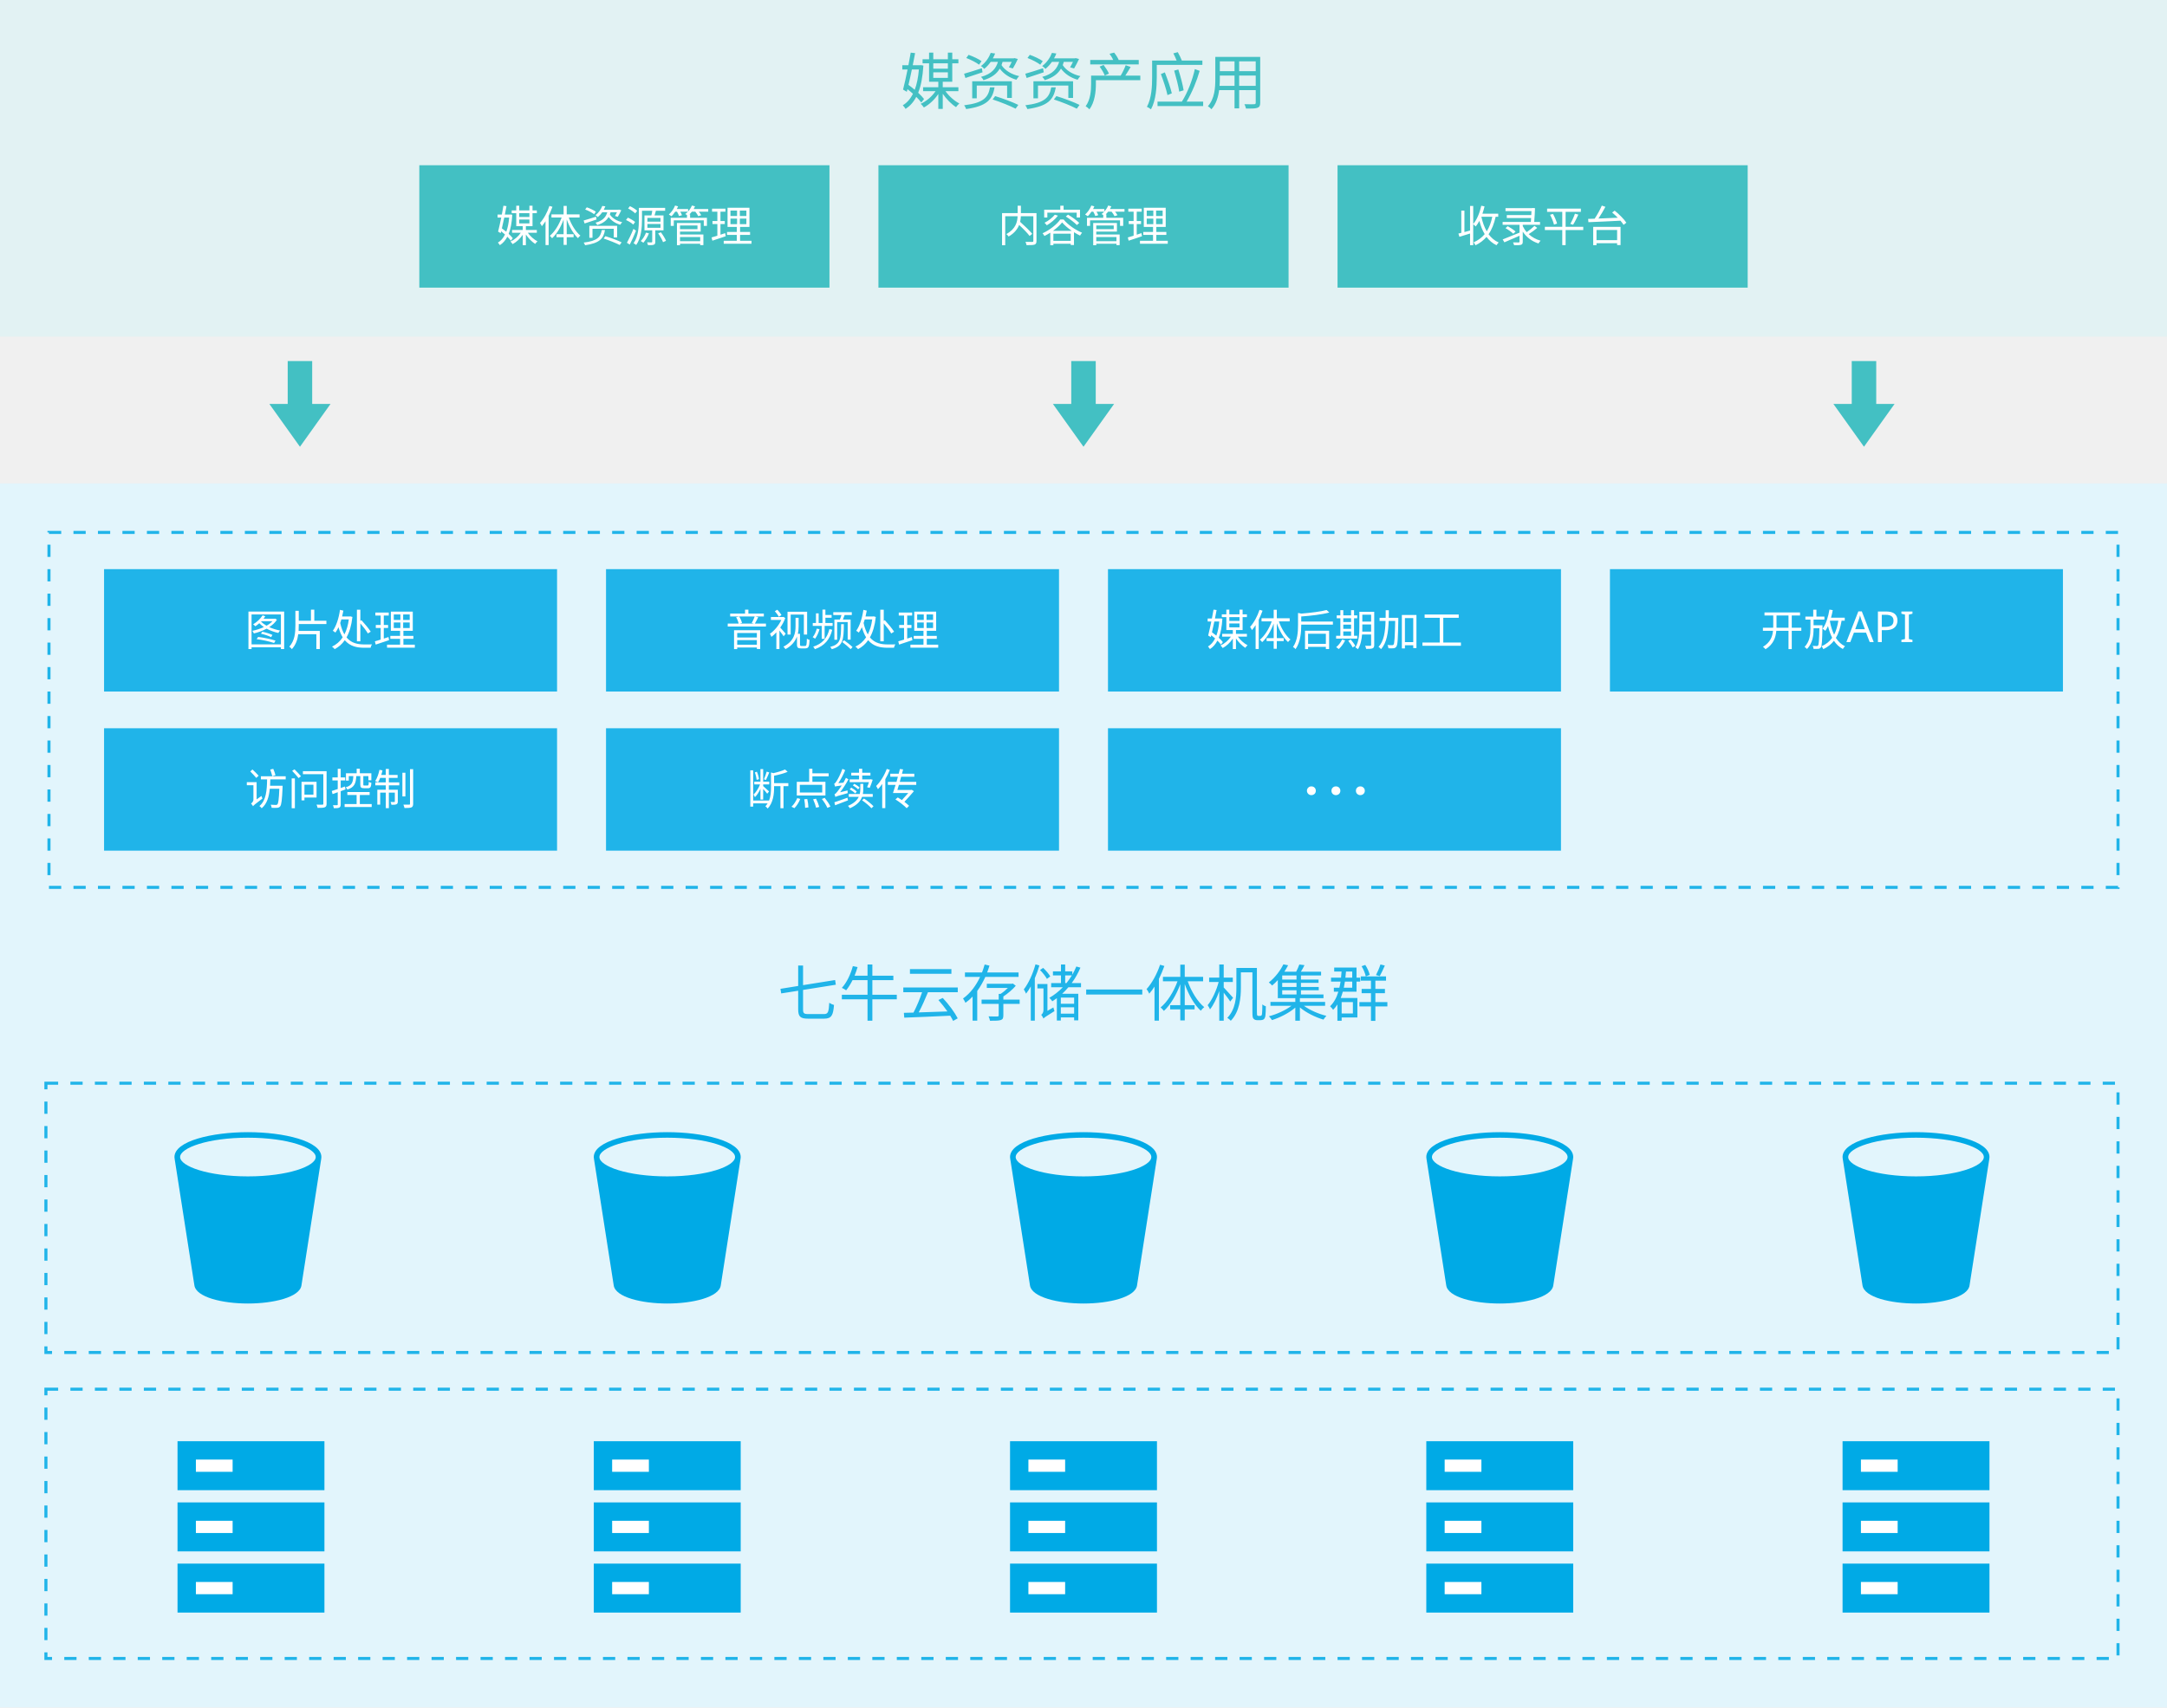
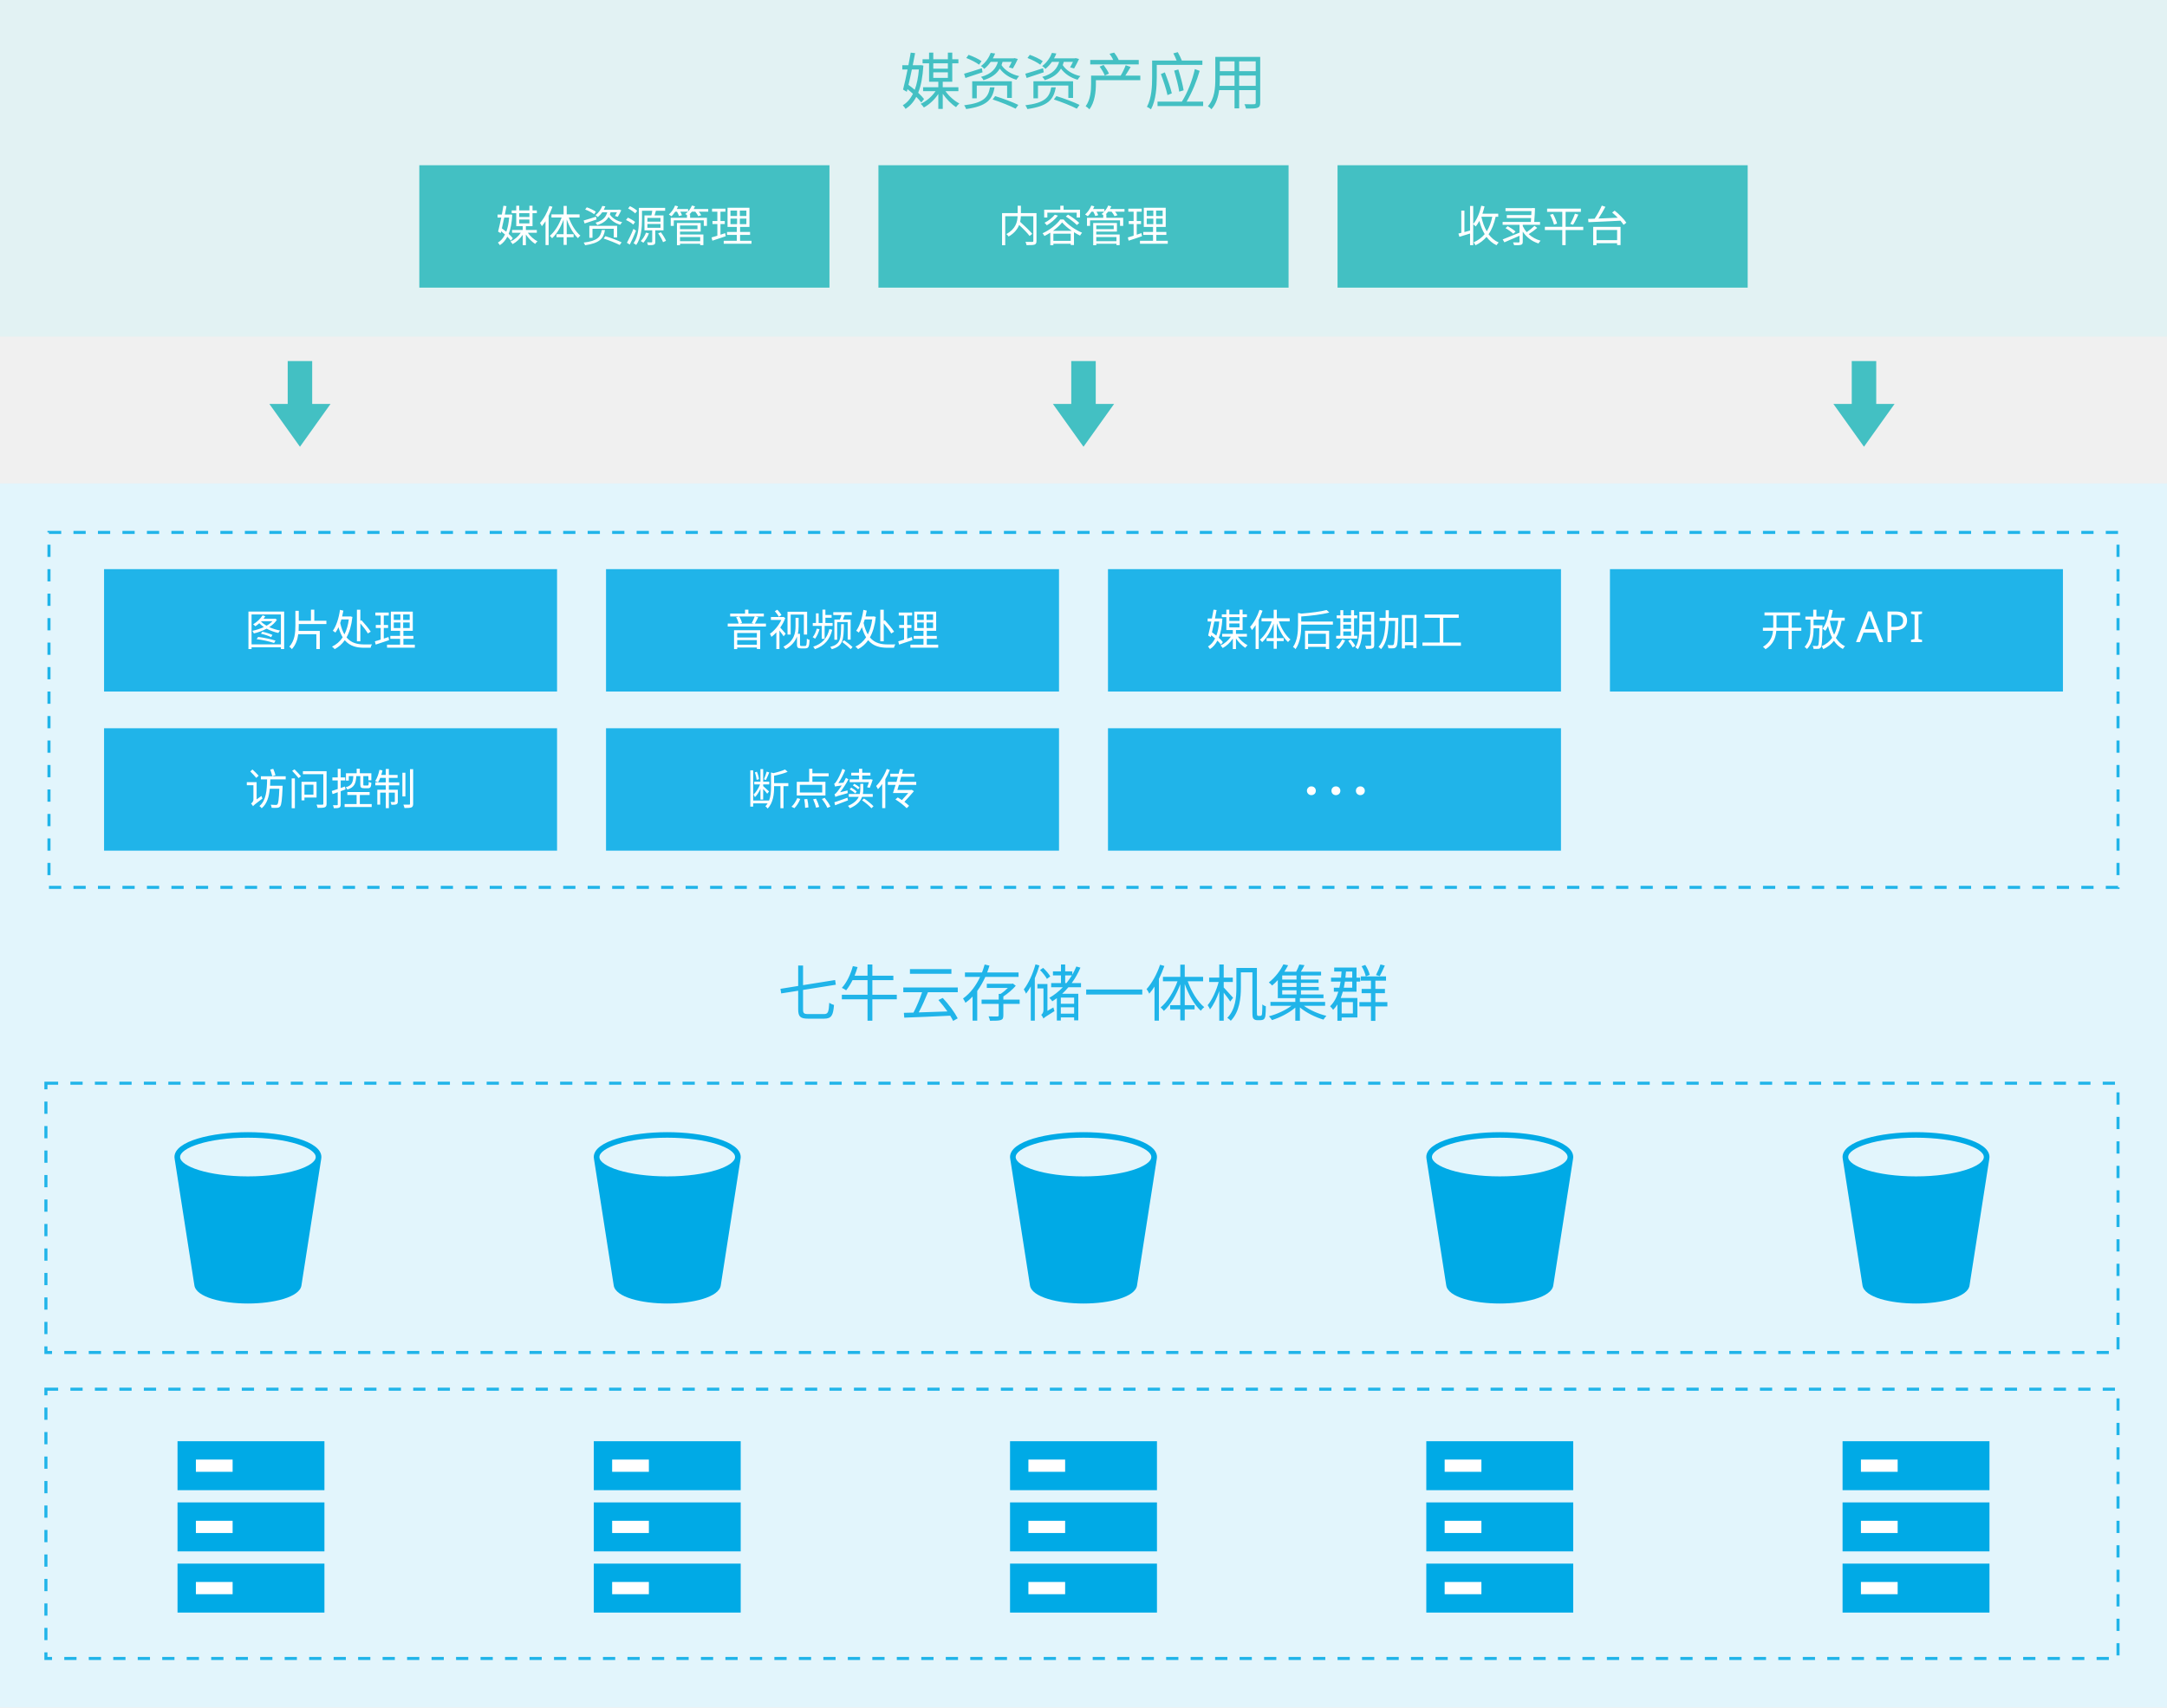
<svg xmlns="http://www.w3.org/2000/svg" width="708" height="558" viewBox="0 0 708 558">
  <g fill="none" fill-rule="evenodd">
    <g transform="translate(0 158)">
      <rect width="708" height="400" fill="#E2F5FC" />
      <g transform="translate(16 16)">
        <path stroke="#20B4E9" stroke-dasharray="4 4" d="M0,0 L676,0 L676,116 L0,116 L0,0 Z" />
        <g transform="translate(18 12)">
          <rect width="148" height="40" fill="#20B4E9" />
          <text fill="#FFF" font-family="PingFangSC-Regular, PingFang SC" font-size="14">
            <tspan x="46" y="25">图片处理</tspan>
          </text>
        </g>
        <g transform="translate(182 12)">
          <rect width="148" height="40" fill="#20B4E9" />
          <text fill="#FFF" font-family="PingFangSC-Regular, PingFang SC" font-size="14">
            <tspan x="39" y="25">音视频处理</tspan>
          </text>
        </g>
        <g transform="translate(346 12)">
          <rect width="148" height="40" fill="#20B4E9" />
          <text fill="#FFF" font-family="PingFangSC-Regular, PingFang SC" font-size="14">
            <tspan x="32" y="25">媒体后期加工</tspan>
          </text>
        </g>
        <g transform="translate(18 64)">
          <rect width="148" height="40" fill="#20B4E9" />
          <text fill="#FFF" font-family="PingFangSC-Regular, PingFang SC" font-size="14">
            <tspan x="46" y="25">访问控制</tspan>
          </text>
        </g>
        <g transform="translate(182 64)">
          <rect width="148" height="40" fill="#20B4E9" />
          <text fill="#FFF" font-family="PingFangSC-Regular, PingFang SC" font-size="14">
            <tspan x="46" y="25">断点续传</tspan>
          </text>
        </g>
        <g transform="translate(346 64)">
          <rect width="148" height="40" fill="#20B4E9" />
          <path fill="#FFF" fill-rule="nonzero" d="M66.44,21.856 C66.848,21.856 67.208,21.712 67.496,21.448 C67.76,21.184 67.904,20.848 67.904,20.416 C67.904,20.008 67.76,19.672 67.496,19.408 C67.208,19.12 66.872,19 66.44,19 C66.032,19 65.696,19.12 65.432,19.408 C65.144,19.672 65,20.008 65,20.416 C65,20.824 65.144,21.16 65.432,21.448 C65.696,21.712 66.032,21.856 66.44,21.856 Z M74.456,21.856 C74.864,21.856 75.224,21.712 75.512,21.448 C75.776,21.184 75.92,20.848 75.92,20.416 C75.92,20.008 75.776,19.672 75.512,19.408 C75.224,19.12 74.864,19 74.456,19 C74.048,19 73.712,19.12 73.424,19.408 C73.136,19.672 73.016,20.008 73.016,20.416 C73.016,20.824 73.136,21.16 73.424,21.448 C73.712,21.712 74.048,21.856 74.456,21.856 Z M82.448,21.856 C82.856,21.856 83.192,21.712 83.48,21.448 C83.768,21.184 83.912,20.848 83.912,20.416 C83.912,20.008 83.768,19.672 83.48,19.408 C83.192,19.12 82.856,19 82.448,19 C82.04,19 81.704,19.12 81.416,19.408 C81.128,19.672 81.008,20.008 81.008,20.416 C81.008,20.824 81.128,21.16 81.416,21.448 C81.704,21.712 82.04,21.856 82.448,21.856 Z" />
        </g>
        <g transform="translate(510 12)">
          <rect width="148" height="40" fill="#20B4E9" />
          <text fill="#FFF" font-family="PingFangSC-Regular, PingFang SC" font-size="14">
-             <tspan x="49.248" y="25">开放API</tspan>
+             <tspan x="49.248" y="25">开放 API</tspan>
          </text>
        </g>
      </g>
      <g transform="translate(15 296)">
        <path stroke="#20B4E9" stroke-dasharray="4 4" d="M0,0 L677,0 L677,88 L0,88 L0,0 Z" />
        <g transform="translate(43 17)">
          <rect width="48" height="16" fill="#00AAE6" />
          <rect width="48" height="16" y="20" fill="#00AAE6" />
          <rect width="48" height="16" y="40" fill="#00AAE6" />
          <line x1="8" x2="16" y1="8" y2="8" stroke="#FFF" stroke-linecap="square" stroke-width="4" />
          <line x1="8" x2="16" y1="28" y2="28" stroke="#FFF" stroke-linecap="square" stroke-width="4" />
          <line x1="8" x2="16" y1="48" y2="48" stroke="#FFF" stroke-linecap="square" stroke-width="4" />
        </g>
        <g transform="translate(179 17)">
          <rect width="48" height="16" fill="#00AAE6" />
          <rect width="48" height="16" y="20" fill="#00AAE6" />
          <rect width="48" height="16" y="40" fill="#00AAE6" />
          <line x1="8" x2="16" y1="8" y2="8" stroke="#FFF" stroke-linecap="square" stroke-width="4" />
          <line x1="8" x2="16" y1="28" y2="28" stroke="#FFF" stroke-linecap="square" stroke-width="4" />
          <line x1="8" x2="16" y1="48" y2="48" stroke="#FFF" stroke-linecap="square" stroke-width="4" />
        </g>
        <g transform="translate(315 17)">
          <rect width="48" height="16" fill="#00AAE6" />
          <rect width="48" height="16" y="20" fill="#00AAE6" />
          <rect width="48" height="16" y="40" fill="#00AAE6" />
          <line x1="8" x2="16" y1="8" y2="8" stroke="#FFF" stroke-linecap="square" stroke-width="4" />
          <line x1="8" x2="16" y1="28" y2="28" stroke="#FFF" stroke-linecap="square" stroke-width="4" />
          <line x1="8" x2="16" y1="48" y2="48" stroke="#FFF" stroke-linecap="square" stroke-width="4" />
        </g>
        <g transform="translate(451 17)">
          <rect width="48" height="16" fill="#00AAE6" />
          <rect width="48" height="16" y="20" fill="#00AAE6" />
          <rect width="48" height="16" y="40" fill="#00AAE6" />
          <line x1="8" x2="16" y1="8" y2="8" stroke="#FFF" stroke-linecap="square" stroke-width="4" />
          <line x1="8" x2="16" y1="28" y2="28" stroke="#FFF" stroke-linecap="square" stroke-width="4" />
          <line x1="8" x2="16" y1="48" y2="48" stroke="#FFF" stroke-linecap="square" stroke-width="4" />
        </g>
        <g transform="translate(587 17)">
          <rect width="48" height="16" fill="#00AAE6" />
          <rect width="48" height="16" y="20" fill="#00AAE6" />
          <rect width="48" height="16" y="40" fill="#00AAE6" />
          <line x1="8" x2="16" y1="8" y2="8" stroke="#FFF" stroke-linecap="square" stroke-width="4" />
          <line x1="8" x2="16" y1="28" y2="28" stroke="#FFF" stroke-linecap="square" stroke-width="4" />
          <line x1="8" x2="16" y1="48" y2="48" stroke="#FFF" stroke-linecap="square" stroke-width="4" />
        </g>
      </g>
      <g transform="translate(15 153)">
        <path stroke="#20B4E9" stroke-dasharray="4 4" d="M0,43 L677,43 L677,131 L0,131 L0,43 Z" />
        <path fill="#00AAE6" fill-rule="nonzero" d="M90 67.129C90 61.849 77.631 59 66 59 54.369 59 42 61.849 42 67.129 42.002 67.333 42.023 67.537 42.063 67.738L42.063 67.738 48.508 109.039C49.04 112.952 57.711 115 66 115 74.289 115 82.958 112.952 83.49 109.058L89.941 67.739 89.941 67.739C89.979 67.538 89.999 67.334 90 67.129zM66 60.806C79.056 60.806 88.154 64.138 88.154 67.129 88.154 70.12 79.056 73.452 66 73.452 52.944 73.452 43.846 70.12 43.846 67.129 43.846 64.138 52.944 60.806 66 60.806zM227 67.129C227 61.849 214.631 59 203 59 191.369 59 179 61.849 179 67.129 179.002 67.333 179.023 67.537 179.063 67.738L179.063 67.738 185.508 109.039C186.04 112.952 194.711 115 203 115 211.289 115 219.958 112.952 220.49 109.058L226.941 67.739 226.941 67.739C226.979 67.538 226.999 67.334 227 67.129zM203 60.806C216.056 60.806 225.154 64.138 225.154 67.129 225.154 70.12 216.056 73.452 203 73.452 189.944 73.452 180.846 70.12 180.846 67.129 180.846 64.138 189.944 60.806 203 60.806zM363 67.129C363 61.849 350.631 59 339 59 327.369 59 315 61.849 315 67.129 315.002 67.333 315.023 67.537 315.063 67.738L315.063 67.738 321.508 109.039C322.04 112.952 330.711 115 339 115 347.289 115 355.958 112.952 356.49 109.058L362.941 67.739 362.941 67.739C362.979 67.538 362.999 67.334 363 67.129zM339 60.806C352.056 60.806 361.154 64.138 361.154 67.129 361.154 70.12 352.056 73.452 339 73.452 325.944 73.452 316.846 70.12 316.846 67.129 316.846 64.138 325.944 60.806 339 60.806zM499 67.129C499 61.849 486.631 59 475 59 463.369 59 451 61.849 451 67.129 451.002 67.333 451.023 67.537 451.063 67.738L451.063 67.738 457.508 109.039C458.04 112.952 466.711 115 475 115 483.289 115 491.958 112.952 492.49 109.058L498.941 67.739 498.941 67.739C498.979 67.538 498.999 67.334 499 67.129zM475 60.806C488.056 60.806 497.154 64.138 497.154 67.129 497.154 70.12 488.056 73.452 475 73.452 461.944 73.452 452.846 70.12 452.846 67.129 452.846 64.138 461.944 60.806 475 60.806zM635 67.129C635 61.849 622.631 59 611 59 599.369 59 587 61.849 587 67.129 587.002 67.333 587.023 67.537 587.063 67.738L587.063 67.738 593.508 109.039C594.04 112.952 602.711 115 611 115 619.289 115 627.958 112.952 628.49 109.058L634.941 67.739 634.941 67.739C634.979 67.538 634.999 67.334 635 67.129zM611 60.806C624.056 60.806 633.154 64.138 633.154 67.129 633.154 70.12 624.056 73.452 611 73.452 597.944 73.452 588.846 70.12 588.846 67.129 588.846 64.138 597.944 60.806 611 60.806z" />
        <text fill="#20B4E9" font-family="PingFangSC-Semibold, PingFang SC" font-size="20" font-weight="500">
          <tspan x="239" y="21">七牛云存储一体机集群</tspan>
        </text>
      </g>
    </g>
    <text fill="#43C0C3" font-family="PingFangSC-Semibold, PingFang SC" font-size="20" font-weight="500">
      <tspan x="304" y="34">大数据应用</tspan>
    </text>
    <rect width="708" height="110" fill="#E2F2F3" />
    <text fill="#43C0C3" font-family="PingFangSC-Semibold, PingFang SC" font-size="20" font-weight="500">
      <tspan x="294" y="34">媒资资产应用</tspan>
    </text>
    <g transform="translate(137 54)">
      <rect width="134" height="40" fill="#43C0C3" />
      <text fill="#FFF" font-family="PingFangSC-Regular, PingFang SC" font-size="14">
        <tspan x="25" y="25">媒体资源管理</tspan>
      </text>
      <g transform="translate(150)">
        <rect width="134" height="40" fill="#43C0C3" />
        <text fill="#FFF" font-family="PingFangSC-Regular, PingFang SC" font-size="14">
          <tspan x="39" y="25">内容管理</tspan>
        </text>
      </g>
      <g transform="translate(300)">
        <rect width="134" height="40" fill="#43C0C3" />
        <text fill="#FFF" font-family="PingFangSC-Regular, PingFang SC" font-size="14">
          <tspan x="39" y="25">收录平台</tspan>
        </text>
      </g>
    </g>
    <path fill="#43C0C3" fill-rule="nonzero" d="M6 0L14 0 14 14 20 14 10 28 0 14 6 14 6 0zM262 0L270 0 270 14 276 14 266 28 256 14 262 14 262 0zM517 0L525 0 525 14 531 14 521 28 511 14 517 14 517 0z" transform="translate(88 118)" />
  </g>
</svg>
